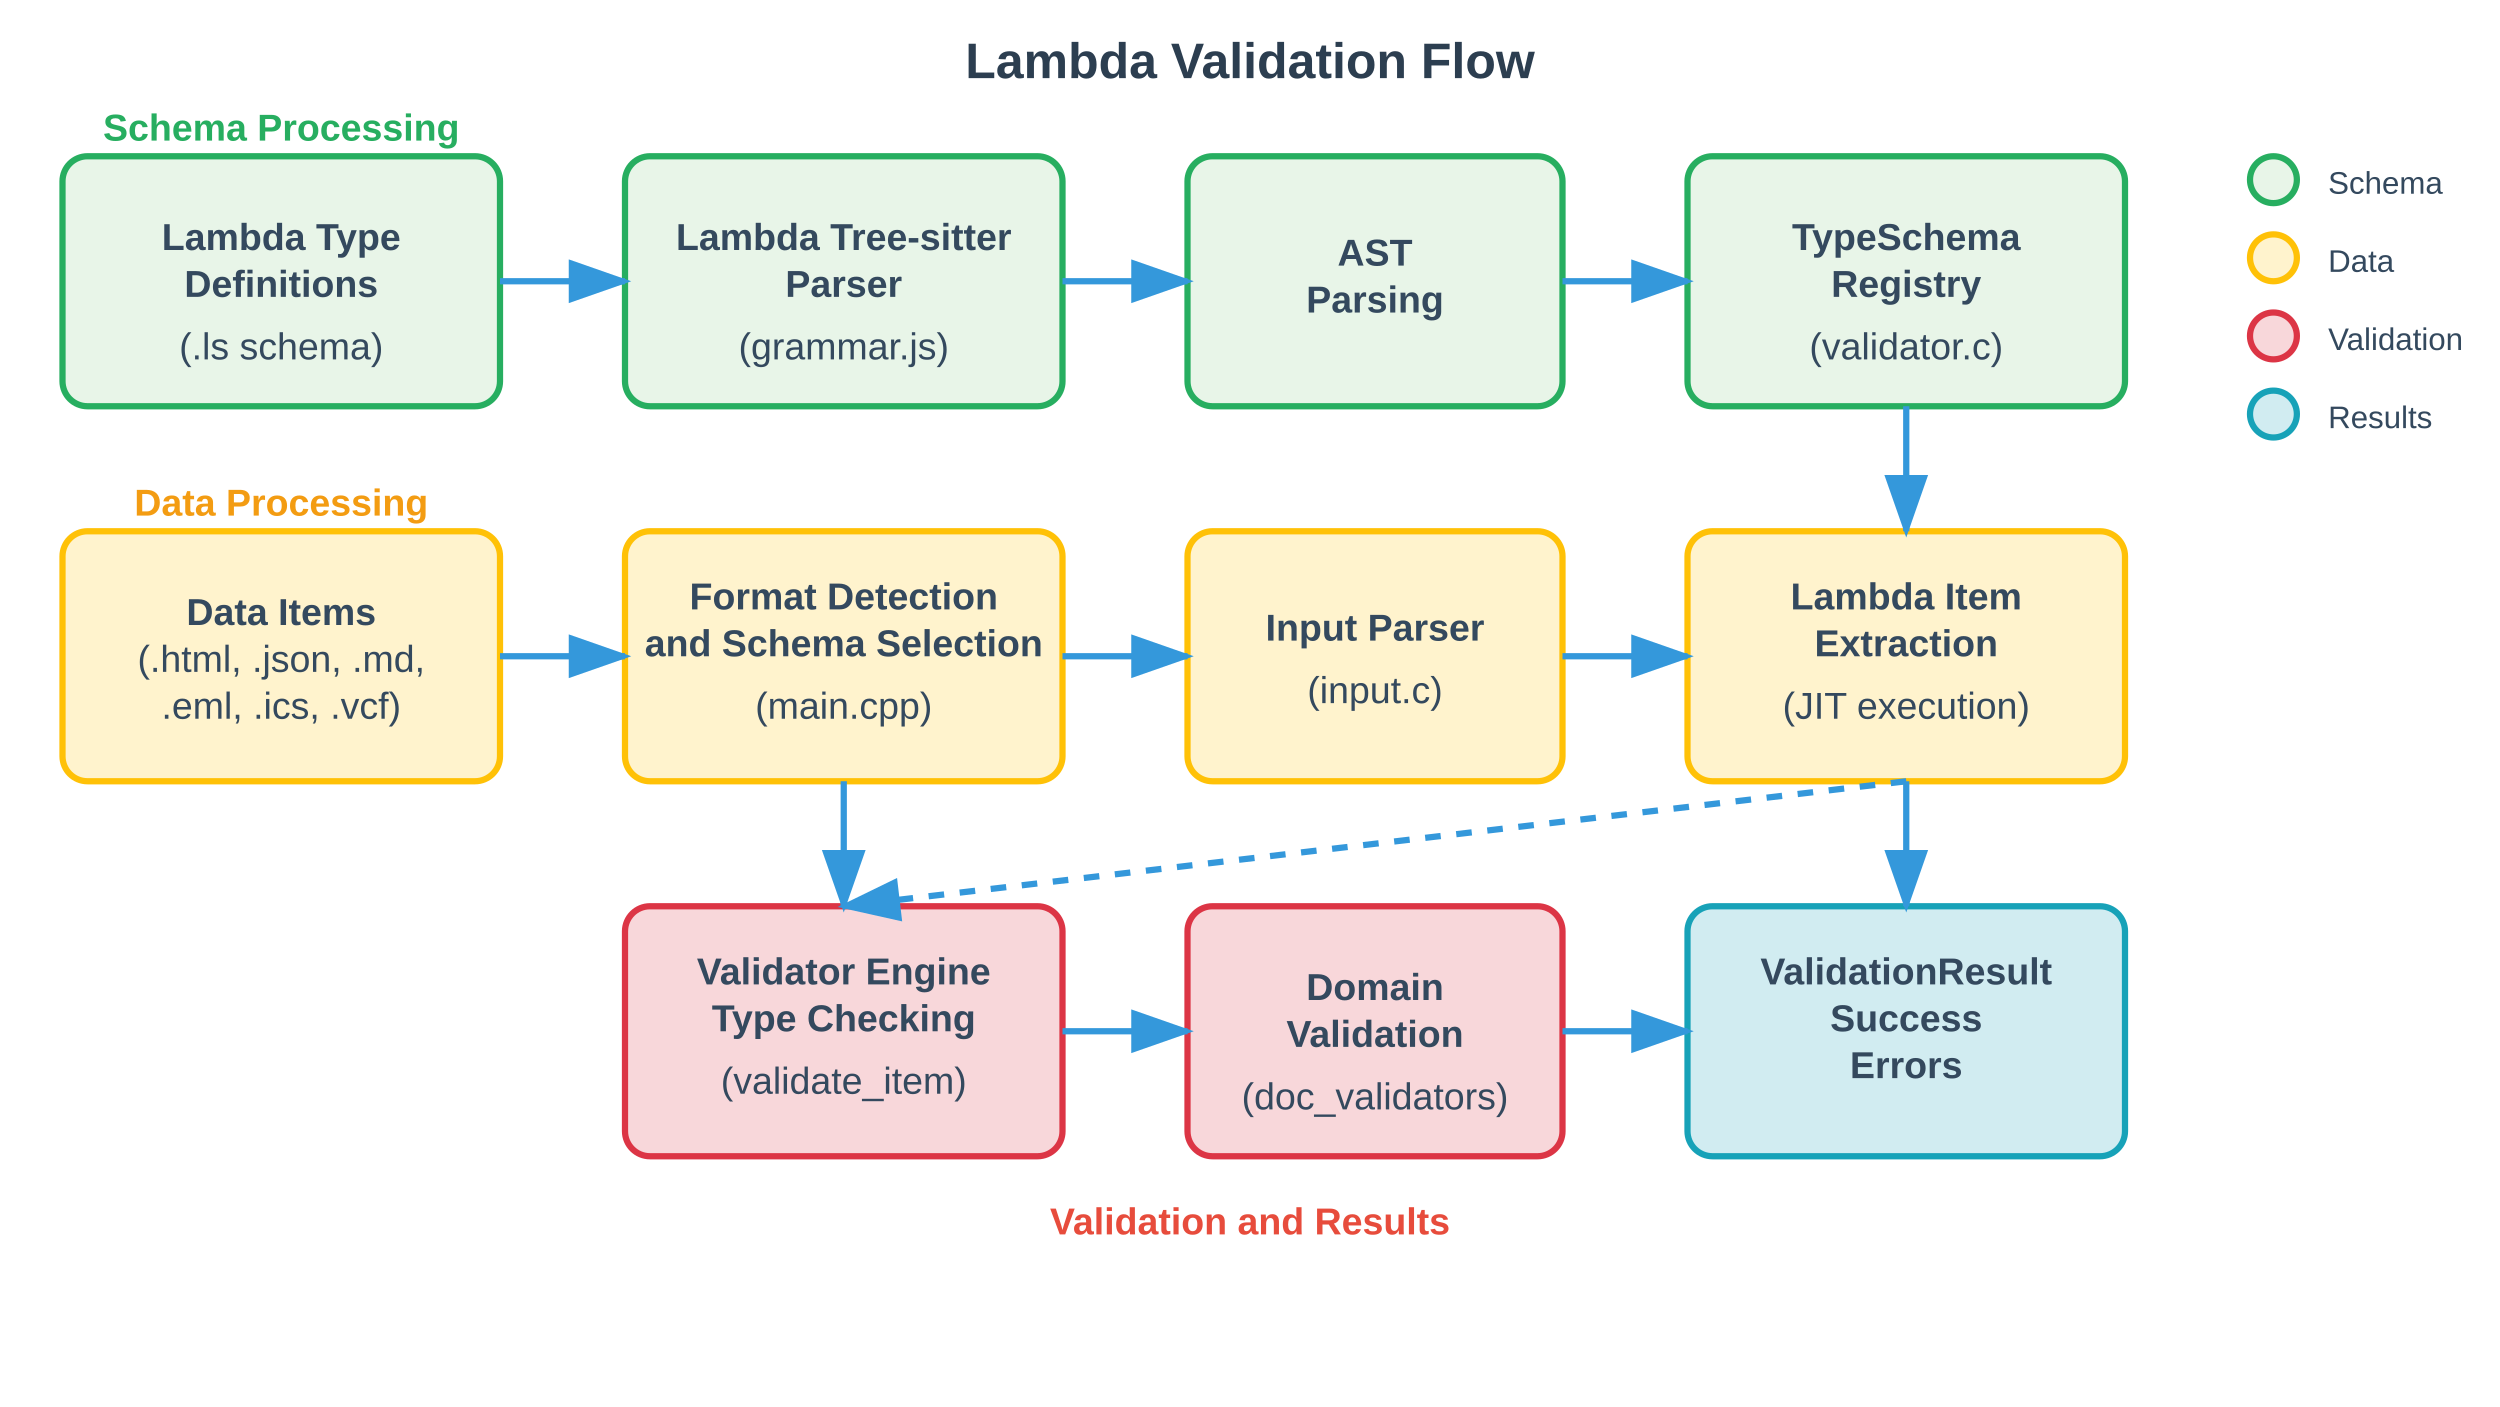
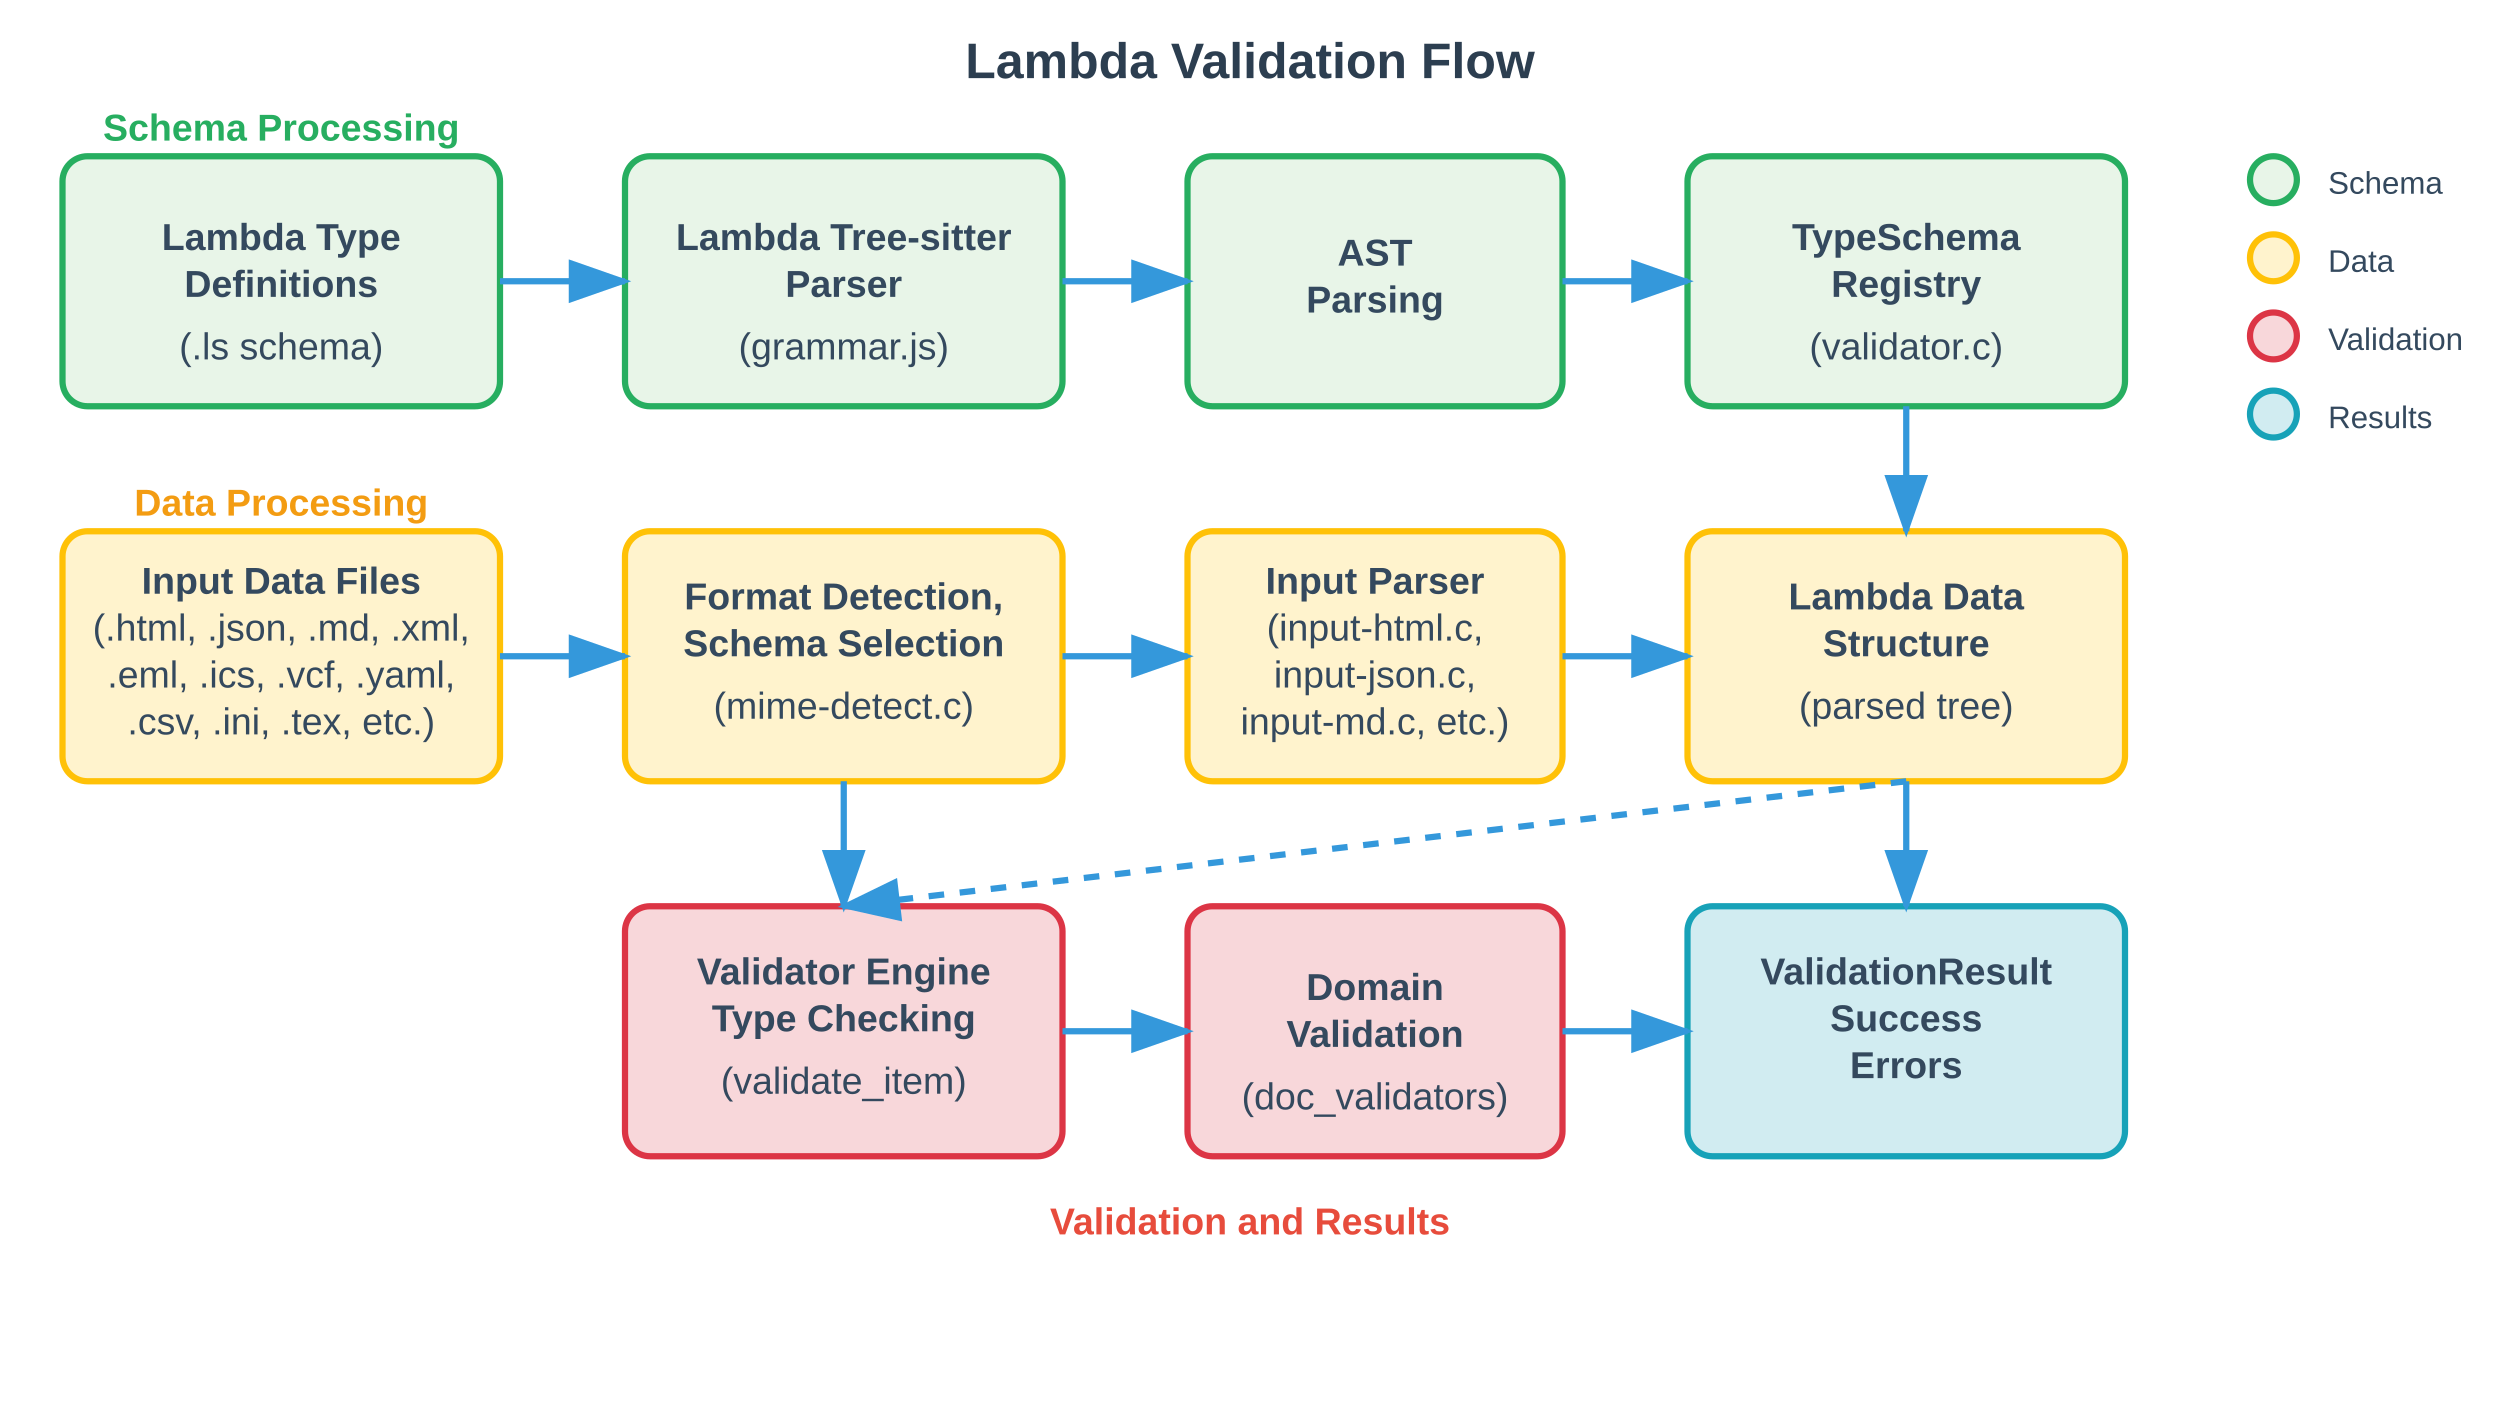
<svg xmlns="http://www.w3.org/2000/svg" width="800" height="450">
  <defs>
    <style>
      .title { font: bold 16px Arial; fill: #2c3e50; }
      .component { font: 12px Arial; fill: #34495e; }
      .component-bold { font: bold 12px Arial; fill: #34495e; }
      .arrow { stroke: #3498db; stroke-width: 2; fill: none; marker-end: url(#arrowhead); }
      .box { fill: #ecf0f1; stroke: #bdc3c7; stroke-width: 2; rx: 8; }
      .schema-box { fill: #e8f5e8; stroke: #27ae60; stroke-width: 2; rx: 8; }
      .data-box { fill: #fff3cd; stroke: #ffc107; stroke-width: 2; rx: 8; }
      .validation-box { fill: #f8d7da; stroke: #dc3545; stroke-width: 2; rx: 8; }
      .result-box { fill: #d1ecf1; stroke: #17a2b8; stroke-width: 2; rx: 8; }
    </style>
    <marker id="arrowhead" markerWidth="10" markerHeight="7" refX="9" refY="3.5" orient="auto" markerUnits="strokeWidth">
      <polygon points="0 0, 10 3.5, 0 7" fill="#3498db" />
    </marker>
  </defs>
  <text x="400" y="25" text-anchor="middle" class="title">Lambda Validation Flow</text>
  <rect x="20" y="50" width="140" height="80" class="schema-box" />
  <text x="90" y="80" text-anchor="middle" class="component-bold">Lambda Type</text>
  <text x="90" y="95" text-anchor="middle" class="component-bold">Definitions</text>
  <text x="90" y="115" text-anchor="middle" class="component">(.ls schema)</text>
  <rect x="200" y="50" width="140" height="80" class="schema-box" />
  <text x="270" y="80" text-anchor="middle" class="component-bold">Lambda Tree-sitter</text>
  <text x="270" y="95" text-anchor="middle" class="component-bold">Parser</text>
  <text x="270" y="115" text-anchor="middle" class="component">(grammar.js)</text>
  <rect x="380" y="50" width="120" height="80" class="schema-box" />
  <text x="440" y="85" text-anchor="middle" class="component-bold">AST</text>
  <text x="440" y="100" text-anchor="middle" class="component-bold">Parsing</text>
  <rect x="540" y="50" width="140" height="80" class="schema-box" />
  <text x="610" y="80" text-anchor="middle" class="component-bold">TypeSchema</text>
  <text x="610" y="95" text-anchor="middle" class="component-bold">Registry</text>
  <text x="610" y="115" text-anchor="middle" class="component">(validator.c)</text>
  <rect x="20" y="170" width="140" height="80" class="data-box" />
-   <text x="90" y="200" text-anchor="middle" class="component-bold">Data Items</text>
-   <text x="90" y="215" text-anchor="middle" class="component">(.html, .json, .md,</text>
-   <text x="90" y="230" text-anchor="middle" class="component">.eml, .ics, .vcf)</text>
+   <text x="90" y="190" text-anchor="middle" class="component-bold">Input Data Files</text>
+   <text x="90" y="205" text-anchor="middle" class="component">(.html, .json, .md, .xml,</text>
+   <text x="90" y="220" text-anchor="middle" class="component">.eml, .ics, .vcf, .yaml,</text>
+   <text x="90" y="235" text-anchor="middle" class="component">.csv, .ini, .tex, etc.)</text>
  <rect x="200" y="170" width="140" height="80" class="data-box" />
-   <text x="270" y="195" text-anchor="middle" class="component-bold">Format Detection</text>
-   <text x="270" y="210" text-anchor="middle" class="component-bold">and Schema Selection</text>
-   <text x="270" y="230" text-anchor="middle" class="component">(main.cpp)</text>
+   <text x="270" y="195" text-anchor="middle" class="component-bold">Format Detection,</text>
+   <text x="270" y="210" text-anchor="middle" class="component-bold">Schema Selection</text>
+   <text x="270" y="230" text-anchor="middle" class="component">(mime-detect.c)</text>
  <rect x="380" y="170" width="120" height="80" class="data-box" />
-   <text x="440" y="205" text-anchor="middle" class="component-bold">Input Parser</text>
-   <text x="440" y="225" text-anchor="middle" class="component">(input.c)</text>
+   <text x="440" y="190" text-anchor="middle" class="component-bold">Input Parser</text>
+   <text x="440" y="205" text-anchor="middle" class="component">(input-html.c,</text>
+   <text x="440" y="220" text-anchor="middle" class="component">input-json.c,</text>
+   <text x="440" y="235" text-anchor="middle" class="component">input-md.c, etc.)</text>
  <rect x="540" y="170" width="140" height="80" class="data-box" />
-   <text x="610" y="195" text-anchor="middle" class="component-bold">Lambda Item</text>
-   <text x="610" y="210" text-anchor="middle" class="component-bold">Extraction</text>
-   <text x="610" y="230" text-anchor="middle" class="component">(JIT execution)</text>
+   <text x="610" y="195" text-anchor="middle" class="component-bold">Lambda Data</text>
+   <text x="610" y="210" text-anchor="middle" class="component-bold">Structure</text>
+   <text x="610" y="230" text-anchor="middle" class="component">(parsed tree)</text>
  <rect x="200" y="290" width="140" height="80" class="validation-box" />
  <text x="270" y="315" text-anchor="middle" class="component-bold">Validator Engine</text>
  <text x="270" y="330" text-anchor="middle" class="component-bold">Type Checking</text>
  <text x="270" y="350" text-anchor="middle" class="component">(validate_item)</text>
  <rect x="380" y="290" width="120" height="80" class="validation-box" />
  <text x="440" y="320" text-anchor="middle" class="component-bold">Domain</text>
  <text x="440" y="335" text-anchor="middle" class="component-bold">Validation</text>
  <text x="440" y="355" text-anchor="middle" class="component">(doc_validators)</text>
  <rect x="540" y="290" width="140" height="80" class="result-box" />
  <text x="610" y="315" text-anchor="middle" class="component-bold">ValidationResult</text>
  <text x="610" y="330" text-anchor="middle" class="component-bold">Success</text>
  <text x="610" y="345" text-anchor="middle" class="component-bold">Errors</text>
  <line x1="160" y1="90" x2="200" y2="90" class="arrow" />
  <line x1="340" y1="90" x2="380" y2="90" class="arrow" />
  <line x1="500" y1="90" x2="540" y2="90" class="arrow" />
  <line x1="160" y1="210" x2="200" y2="210" class="arrow" />
  <line x1="340" y1="210" x2="380" y2="210" class="arrow" />
  <line x1="500" y1="210" x2="540" y2="210" class="arrow" />
  <line x1="270" y1="250" x2="270" y2="290" class="arrow" />
  <line x1="340" y1="330" x2="380" y2="330" class="arrow" />
  <line x1="500" y1="330" x2="540" y2="330" class="arrow" />
  <line x1="610" y1="130" x2="610" y2="170" class="arrow" />
  <line x1="610" y1="250" x2="610" y2="290" class="arrow" />
  <line x1="610" y1="250" x2="270" y2="290" class="arrow" stroke-dasharray="5,5" />
  <text x="90" y="45" text-anchor="middle" class="component" style="fill: #27ae60; font-weight: bold;">Schema Processing</text>
  <text x="90" y="165" text-anchor="middle" class="component" style="fill: #f39c12; font-weight: bold;">Data Processing</text>
  <text x="400" y="395" text-anchor="middle" class="component" style="fill: #e74c3c; font-weight: bold;">Validation and Results</text>
  <rect x="720" y="50" width="15" height="15" class="schema-box" />
  <text x="745" y="62" class="component" style="font-size: 10px;">Schema</text>
  <rect x="720" y="75" width="15" height="15" class="data-box" />
  <text x="745" y="87" class="component" style="font-size: 10px;">Data</text>
  <rect x="720" y="100" width="15" height="15" class="validation-box" />
  <text x="745" y="112" class="component" style="font-size: 10px;">Validation</text>
  <rect x="720" y="125" width="15" height="15" class="result-box" />
  <text x="745" y="137" class="component" style="font-size: 10px;">Results</text>
</svg>
